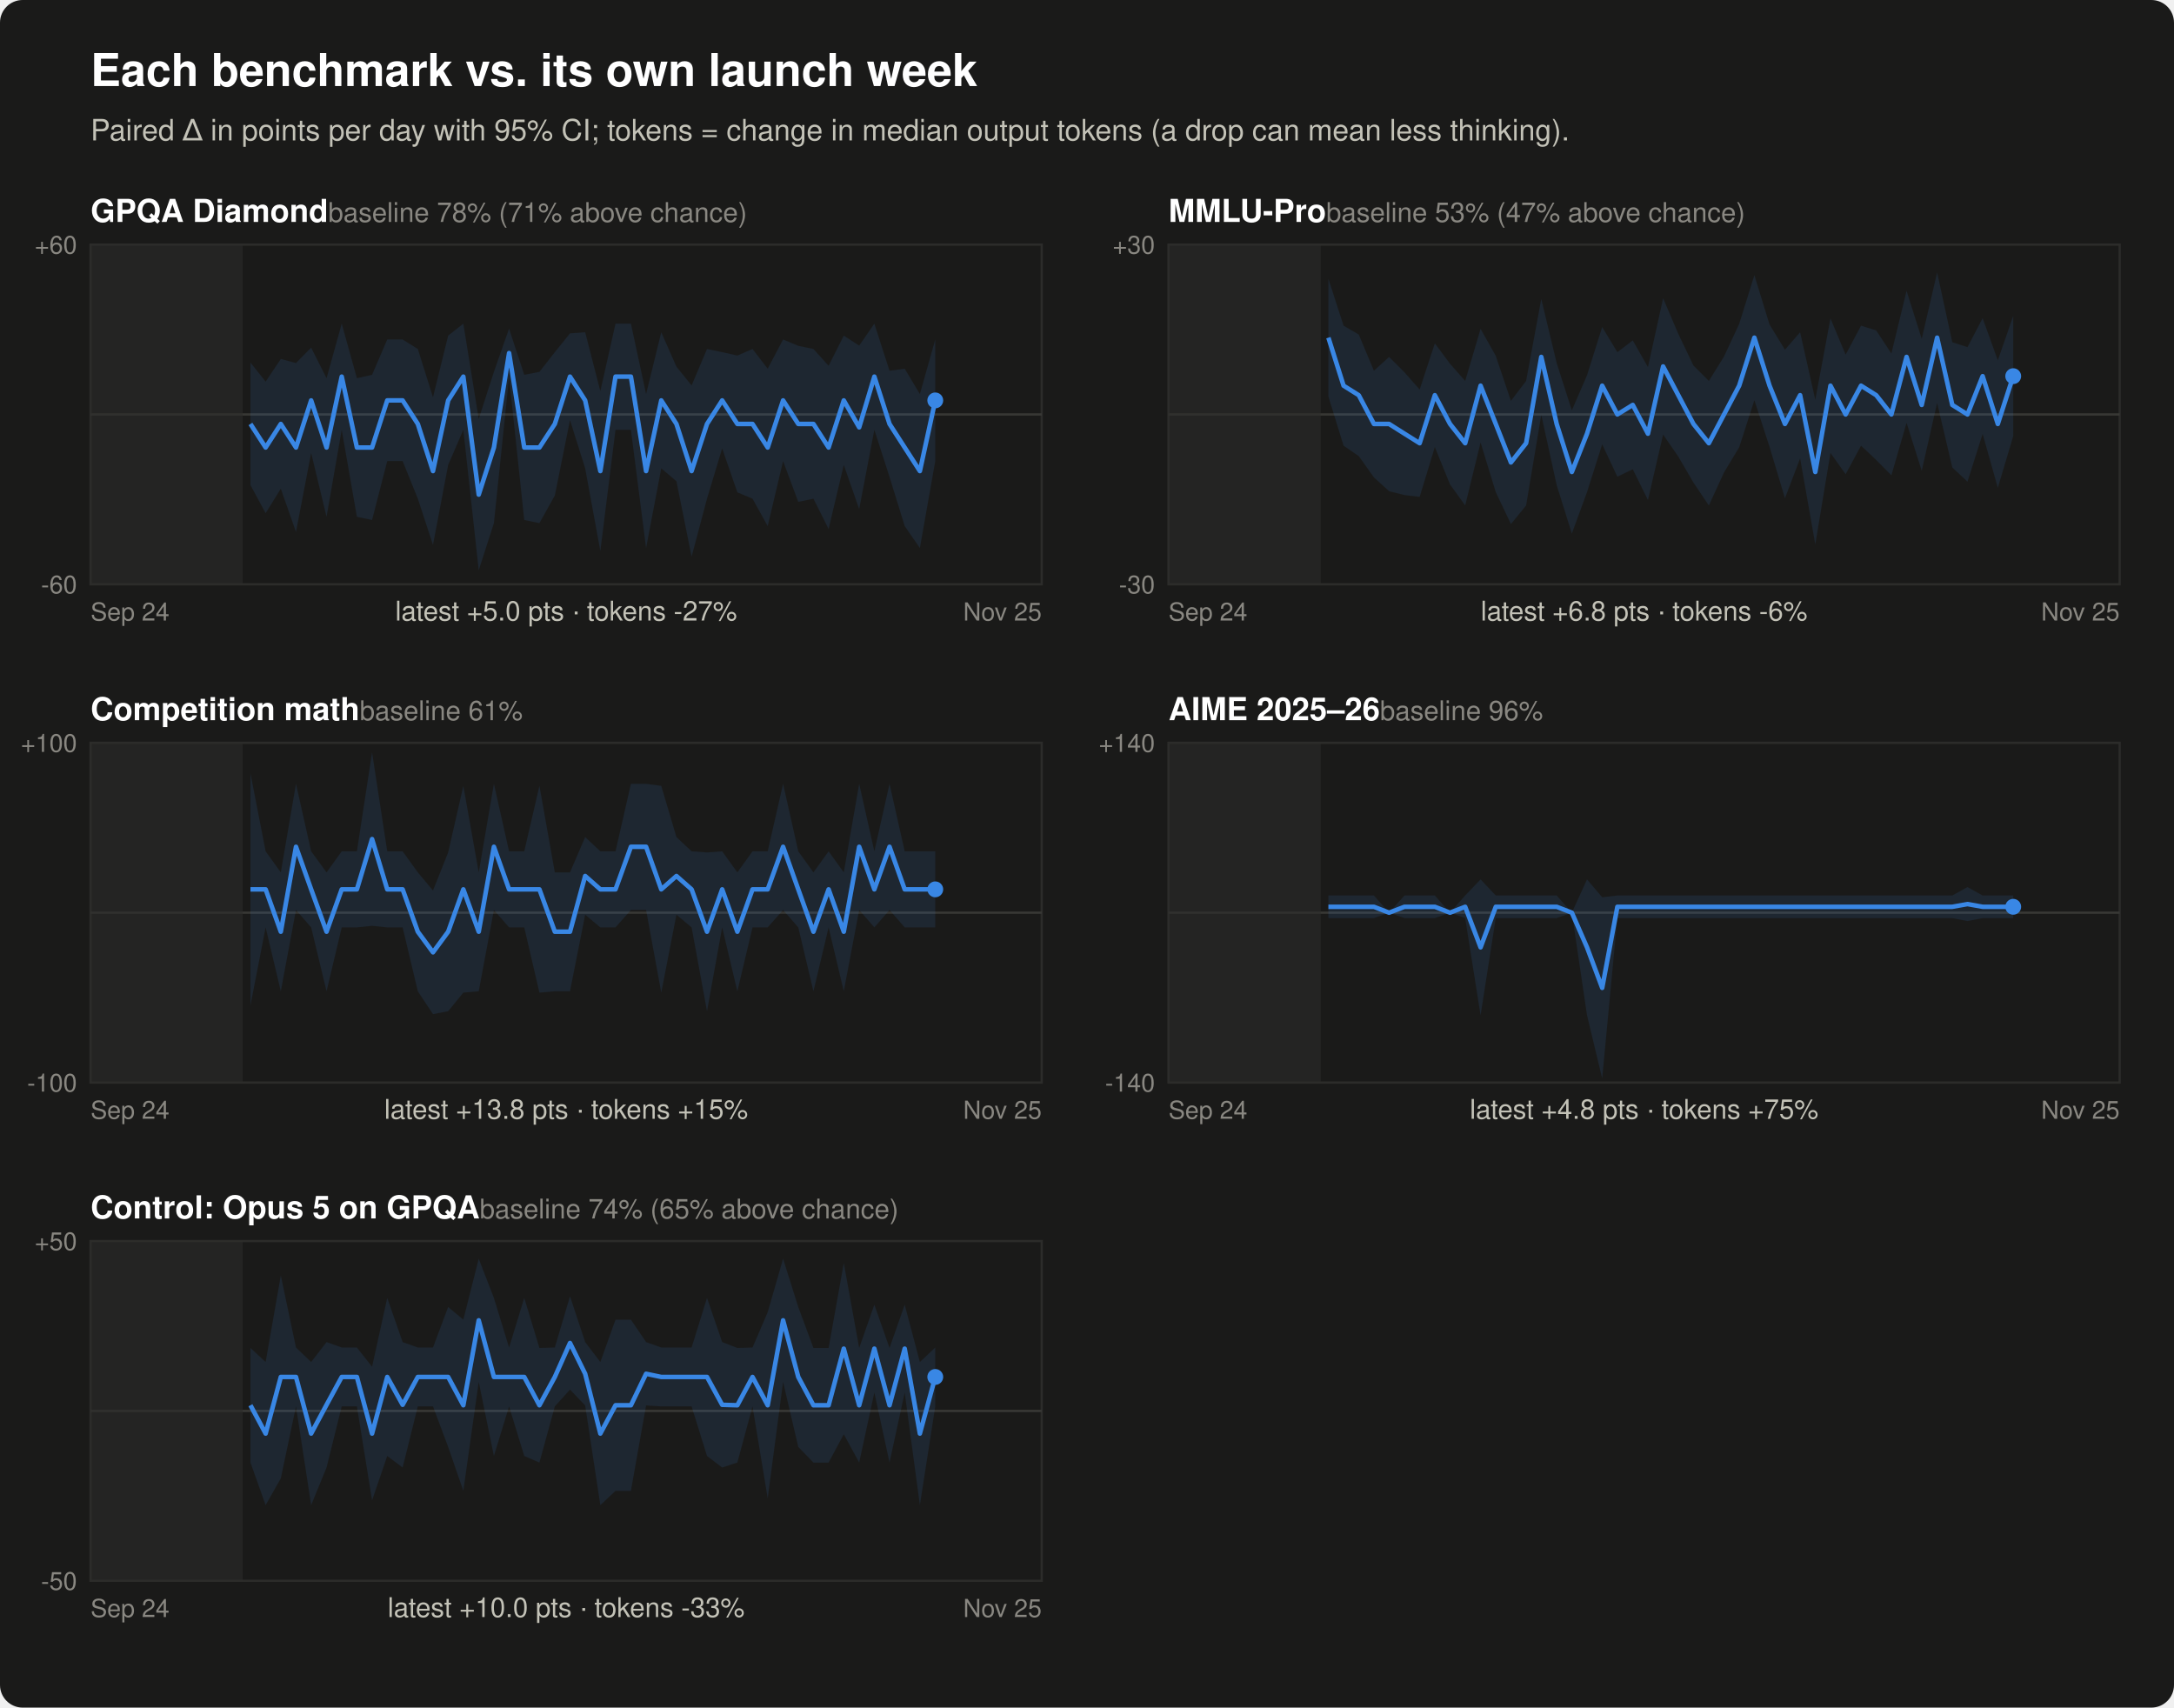
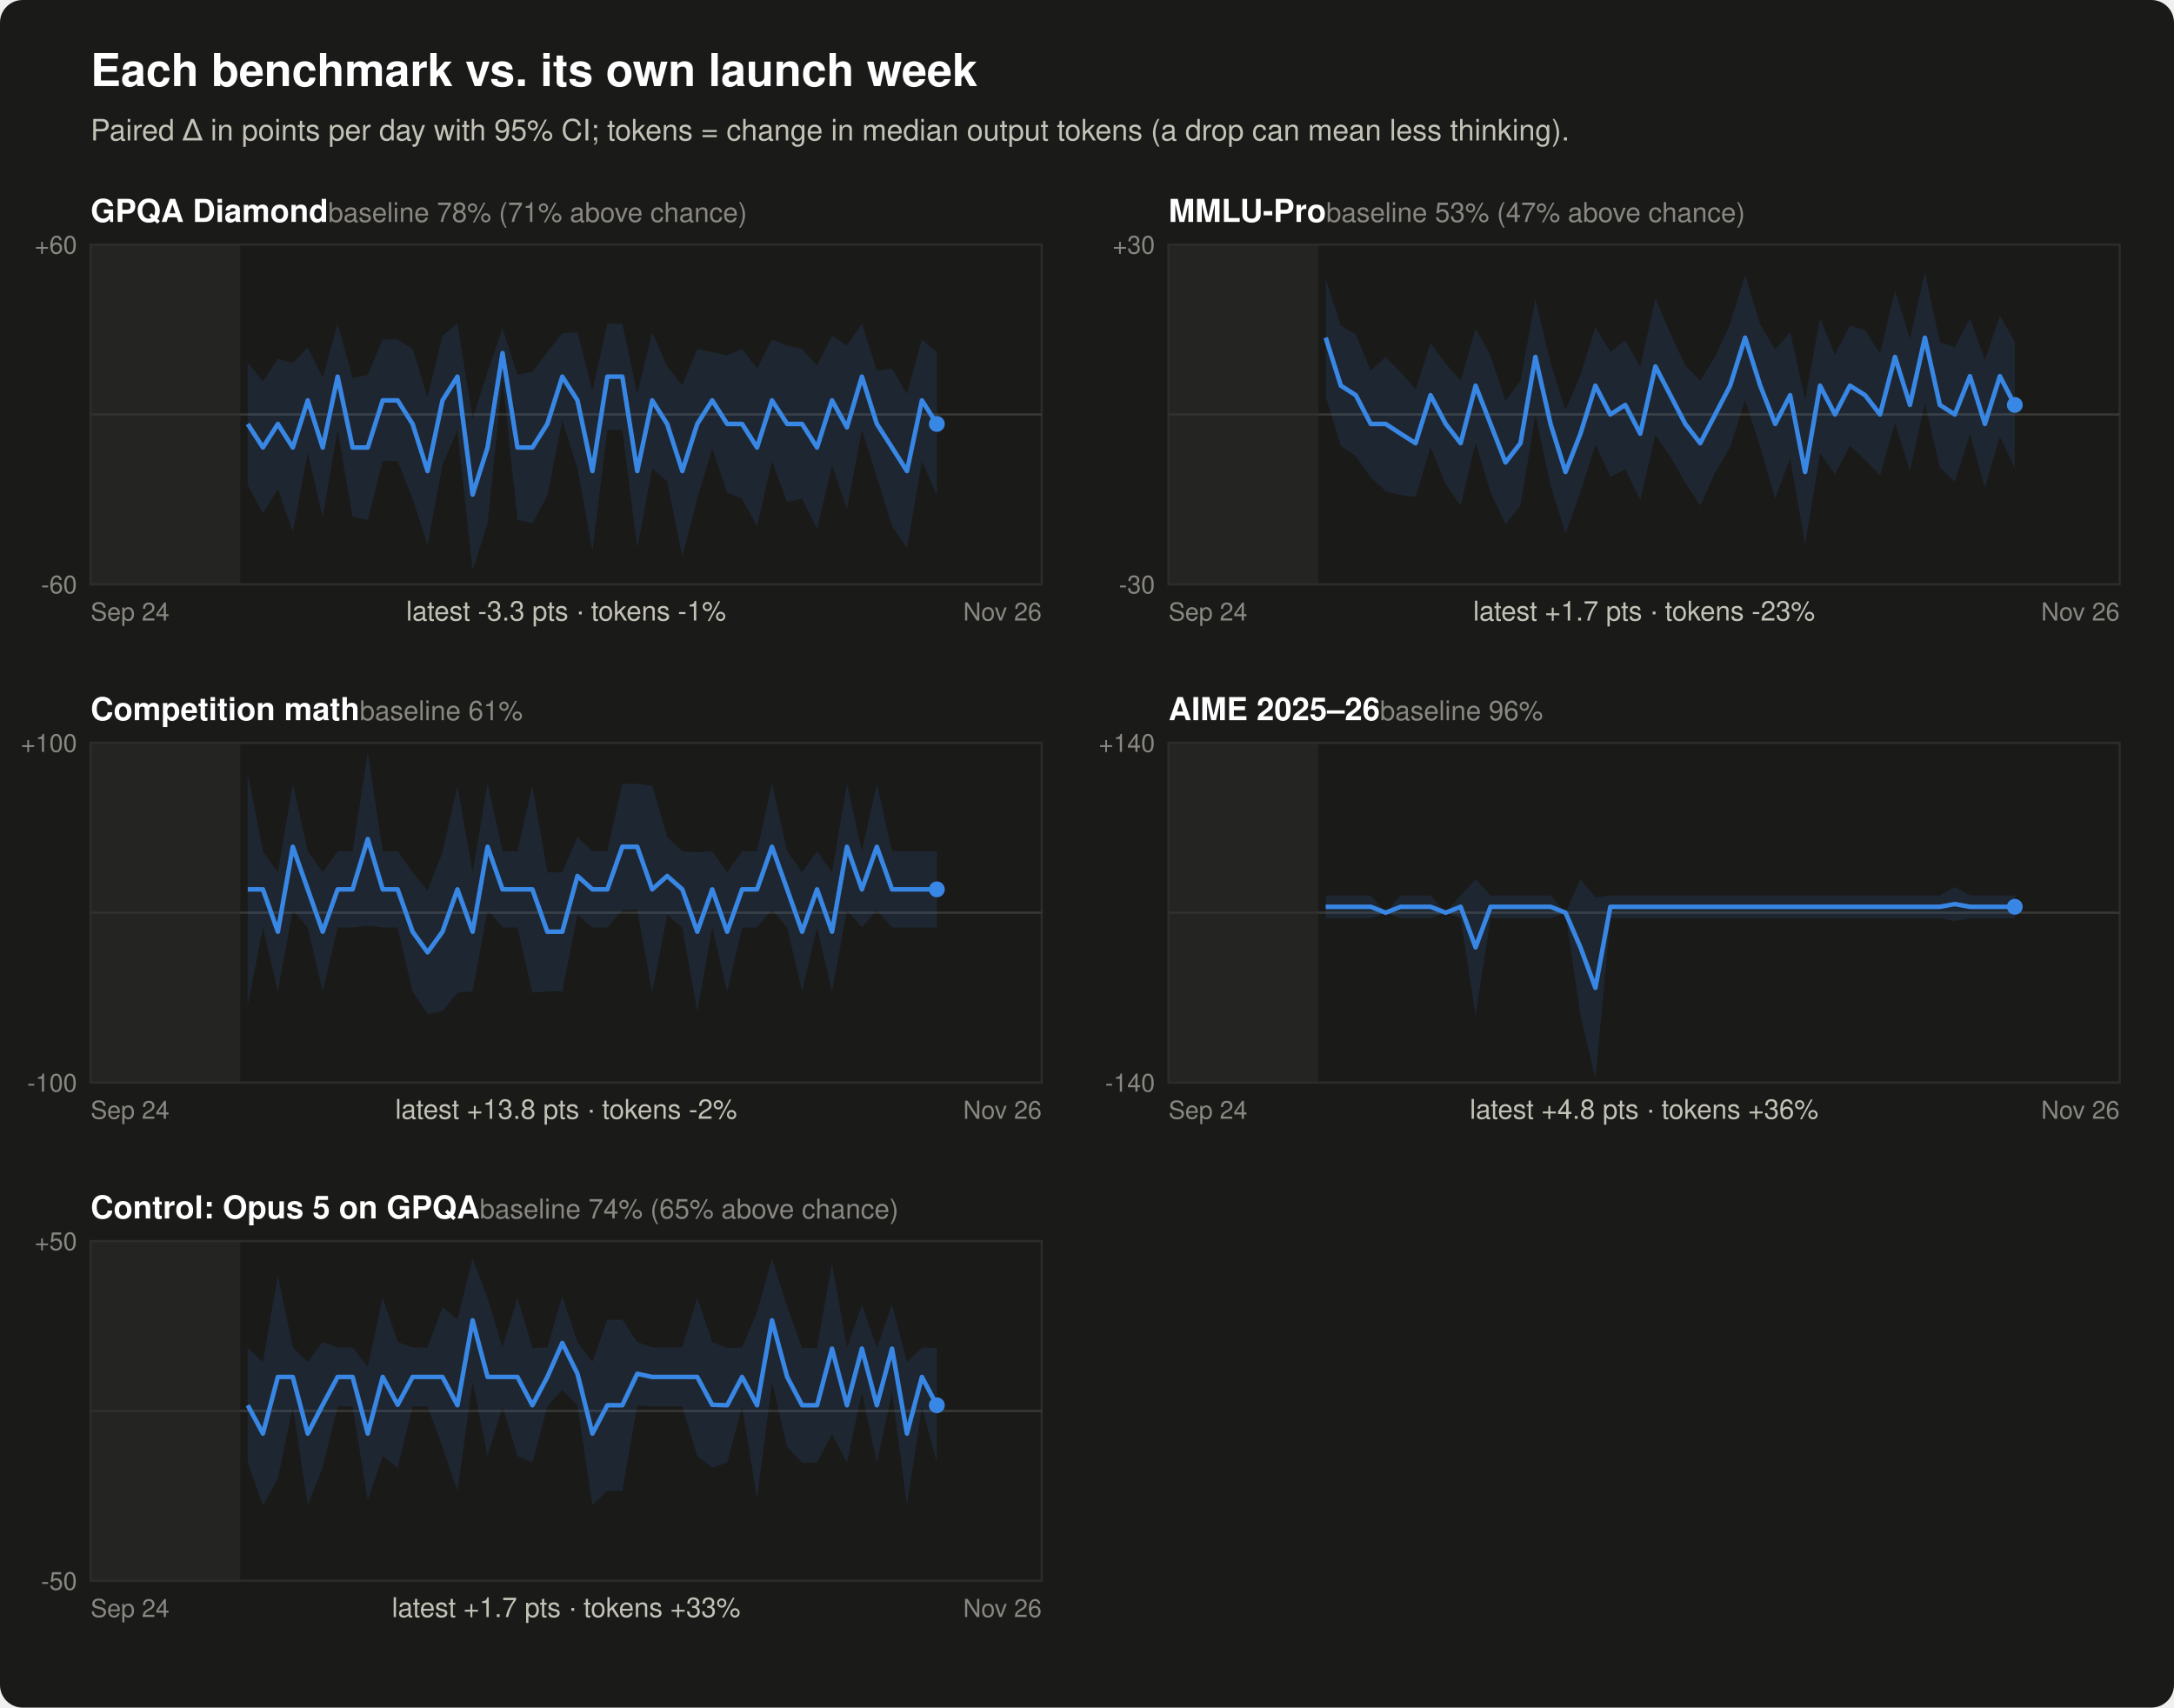
<svg xmlns="http://www.w3.org/2000/svg" width="960" height="754" viewBox="0 0 960 754" font-family="-apple-system, Segoe UI, Helvetica, Arial, sans-serif" role="img" aria-labelledby="ft fd">
  <rect width="960" height="754" rx="10" fill="#1a1a19" />
  <text x="40" y="38" fill="#ffffff" font-size="20" font-weight="600">Each benchmark vs. its own launch week</text>
  <text x="40" y="62" fill="#c3c2b7" font-size="13">Paired Δ in points per day with 95% CI; tokens = change in median output tokens (a drop can mean less thinking).</text>
  <text x="40" y="98" fill="#ffffff" font-size="14" font-weight="600">GPQA Diamond<tspan fill="#898781" font-weight="400" font-size="12">  baseline 78% (71% above chance)</tspan>
  </text>
  <rect x="40" y="108" width="420" height="150" fill="none" stroke="#2c2c2a" />
  <line x1="40" y1="183.0" x2="460" y2="183.0" stroke="#383835" />
  <text x="34" y="262.0" text-anchor="end" fill="#898781" font-size="11">-60</text>
  <text x="34" y="112.0" text-anchor="end" fill="#898781" font-size="11">+60</text>
-   <rect x="40.0" y="108" width="67.2" height="150" fill="#2c2c2a" opacity="0.6" />
+   <rect x="40.0" y="108" width="66.1" height="150" fill="#2c2c2a" opacity="0.6" />
  <text x="40" y="274" fill="#898781" font-size="11">Sep 24</text>
-   <text x="460" y="274" text-anchor="end" fill="#898781" font-size="11">Nov 25</text>
-   <path d="M110.6,160.1 L117.3,168.5 L124.0,158.5 L130.7,160.3 L137.4,153.5 L144.2,167.0 L150.9,142.9 L157.6,167.0 L164.3,165.5 L171.0,149.9 L177.8,149.9 L184.5,154.1 L191.2,175.4 L197.9,148.2 L204.6,142.9 L211.4,185.0 L218.1,164.2 L224.8,145.1 L231.5,165.5 L238.2,164.2 L245.0,155.5 L251.7,147.2 L258.4,146.7 L265.1,172.7 L271.8,142.9 L278.6,142.9 L285.3,174.0 L292.0,146.7 L298.7,161.9 L305.4,170.2 L312.2,154.1 L318.9,155.5 L325.6,157.0 L332.3,154.1 L339.0,162.8 L345.8,149.9 L352.5,152.7 L359.2,154.1 L365.9,161.5 L372.6,148.2 L379.4,152.6 L386.1,142.9 L392.8,163.7 L399.5,162.8 L406.2,174.0 L413.0,149.9 L413.0,203.6 L406.2,242.0 L399.5,232.3 L392.8,210.6 L386.1,189.8 L379.4,224.8 L372.6,205.3 L365.9,233.6 L359.2,220.2 L352.5,221.6 L345.8,203.6 L339.0,232.3 L332.3,220.2 L325.6,217.4 L318.9,198.0 L312.2,220.2 L305.4,245.8 L298.7,212.5 L292.0,206.8 L285.3,242.0 L278.6,189.8 L271.8,189.8 L265.1,243.3 L258.4,206.8 L251.7,185.5 L245.0,218.8 L238.2,231.0 L231.5,229.6 L224.8,166.7 L218.1,231.0 L211.4,251.8 L204.6,189.8 L197.9,205.3 L191.2,240.6 L184.5,220.2 L177.8,203.6 L171.0,203.6 L164.3,229.6 L157.6,228.2 L150.9,189.8 L144.2,228.2 L137.4,200.0 L130.7,234.9 L124.0,215.8 L117.3,226.6 L110.6,214.2 Z" fill="#3987e5" opacity="0.12" />
-   <path d="M110.6,187.2 L117.3,197.6 L124.0,187.2 L130.7,197.6 L137.4,176.8 L144.2,197.6 L150.9,166.3 L157.6,197.6 L164.3,197.6 L171.0,176.8 L177.8,176.8 L184.5,187.2 L191.2,208.0 L197.9,176.8 L204.6,166.3 L211.4,218.4 L218.1,197.6 L224.8,155.9 L231.5,197.6 L238.2,197.6 L245.0,187.2 L251.7,166.3 L258.4,176.8 L265.1,208.0 L271.8,166.3 L278.6,166.3 L285.3,208.0 L292.0,176.8 L298.7,187.2 L305.4,208.0 L312.2,187.2 L318.9,176.8 L325.6,187.2 L332.3,187.2 L339.0,197.6 L345.8,176.8 L352.5,187.2 L359.2,187.2 L365.9,197.6 L372.6,176.8 L379.4,188.7 L386.1,166.3 L392.8,187.2 L399.5,197.6 L406.2,208.0 L413.0,176.8" fill="none" stroke="#3987e5" stroke-width="2" stroke-linejoin="round" />
-   <circle cx="413.0" cy="176.8" r="3.5" fill="#3987e5" />
-   <text x="250.0" y="274" text-anchor="middle" fill="#c3c2b7" font-size="12">latest +5.0 pts · tokens -27%</text>
+   <text x="460" y="274" text-anchor="end" fill="#898781" font-size="11">Nov 26</text>
+   <path d="M109.4,160.1 L116.1,168.5 L122.7,158.5 L129.3,160.3 L135.9,153.5 L142.5,167.0 L149.1,142.9 L155.7,167.0 L162.4,165.5 L169.0,149.9 L175.6,149.9 L182.2,154.1 L188.8,175.4 L195.4,148.2 L202.0,142.9 L208.7,185.0 L215.3,164.2 L221.9,145.1 L228.5,165.5 L235.1,164.2 L241.7,155.5 L248.3,147.2 L255.0,146.7 L261.6,172.7 L268.2,142.9 L274.8,142.9 L281.4,174.0 L288.0,146.7 L294.6,161.9 L301.3,170.2 L307.9,154.1 L314.5,155.5 L321.1,157.0 L327.7,154.1 L334.3,162.8 L340.9,149.9 L347.6,152.7 L354.2,154.1 L360.8,161.5 L367.4,148.2 L374.0,152.6 L380.6,142.9 L387.2,163.7 L393.9,162.8 L400.5,174.0 L407.1,149.9 L413.7,155.5 L413.7,218.8 L407.1,203.6 L400.5,242.0 L393.9,232.3 L387.2,210.6 L380.6,189.8 L374.0,224.8 L367.4,205.3 L360.8,233.6 L354.2,220.2 L347.6,221.6 L340.9,203.6 L334.3,232.3 L327.7,220.2 L321.1,217.4 L314.5,198.0 L307.9,220.2 L301.3,245.8 L294.6,212.5 L288.0,206.8 L281.4,242.0 L274.8,189.8 L268.2,189.8 L261.6,243.3 L255.0,206.8 L248.3,185.5 L241.7,218.8 L235.1,231.0 L228.5,229.6 L221.9,166.7 L215.3,231.0 L208.7,251.8 L202.0,189.8 L195.4,205.3 L188.8,240.6 L182.2,220.2 L175.6,203.6 L169.0,203.6 L162.4,229.6 L155.7,228.2 L149.1,189.8 L142.5,228.2 L135.9,200.0 L129.3,234.9 L122.7,215.8 L116.1,226.6 L109.4,214.2 Z" fill="#3987e5" opacity="0.12" />
+   <path d="M109.4,187.2 L116.1,197.6 L122.7,187.2 L129.3,197.6 L135.9,176.8 L142.5,197.6 L149.1,166.3 L155.7,197.6 L162.4,197.6 L169.0,176.8 L175.6,176.8 L182.2,187.2 L188.8,208.0 L195.4,176.8 L202.0,166.3 L208.7,218.4 L215.3,197.6 L221.9,155.9 L228.5,197.6 L235.1,197.6 L241.7,187.2 L248.3,166.3 L255.0,176.8 L261.6,208.0 L268.2,166.3 L274.8,166.3 L281.4,208.0 L288.0,176.8 L294.6,187.2 L301.3,208.0 L307.9,187.2 L314.5,176.8 L321.1,187.2 L327.7,187.2 L334.3,197.6 L340.9,176.8 L347.6,187.2 L354.2,187.2 L360.8,197.6 L367.4,176.8 L374.0,188.7 L380.6,166.3 L387.2,187.2 L393.9,197.6 L400.5,208.0 L407.1,176.8 L413.7,187.2" fill="none" stroke="#3987e5" stroke-width="2" stroke-linejoin="round" />
+   <circle cx="413.7" cy="187.2" r="3.5" fill="#3987e5" />
+   <text x="250.0" y="274" text-anchor="middle" fill="#c3c2b7" font-size="12">latest -3.3 pts · tokens -1%</text>
  <text x="516" y="98" fill="#ffffff" font-size="14" font-weight="600">MMLU-Pro<tspan fill="#898781" font-weight="400" font-size="12">  baseline 53% (47% above chance)</tspan>
  </text>
  <rect x="516" y="108" width="420" height="150" fill="none" stroke="#2c2c2a" />
  <line x1="516" y1="183.0" x2="936" y2="183.0" stroke="#383835" />
  <text x="510" y="262.0" text-anchor="end" fill="#898781" font-size="11">-30</text>
  <text x="510" y="112.0" text-anchor="end" fill="#898781" font-size="11">+30</text>
-   <rect x="516.0" y="108" width="67.2" height="150" fill="#2c2c2a" opacity="0.6" />
+   <rect x="516.0" y="108" width="66.1" height="150" fill="#2c2c2a" opacity="0.6" />
  <text x="516" y="274" fill="#898781" font-size="11">Sep 24</text>
-   <text x="936" y="274" text-anchor="end" fill="#898781" font-size="11">Nov 25</text>
-   <path d="M586.6,123.1 L593.3,143.8 L600.0,147.7 L606.7,163.7 L613.4,157.6 L620.2,164.4 L626.9,172.0 L633.6,151.6 L640.3,160.6 L647.0,168.2 L653.8,145.2 L660.5,157.1 L667.2,177.0 L673.9,168.2 L680.6,132.0 L687.4,160.3 L694.1,181.2 L700.8,165.7 L707.5,144.4 L714.2,155.5 L721.0,150.3 L727.7,162.1 L734.4,131.7 L741.1,147.4 L747.8,161.4 L754.6,168.2 L761.3,157.4 L768.0,143.0 L774.7,121.5 L781.4,143.3 L788.2,154.4 L794.9,146.7 L801.6,176.5 L808.3,140.6 L815.0,156.6 L821.8,143.8 L828.5,145.9 L835.2,156.1 L841.9,128.4 L848.6,149.6 L855.4,120.3 L862.1,151.1 L868.8,153.3 L875.5,140.5 L882.2,159.1 L889.0,139.5 L889.0,192.6 L882.2,215.4 L875.5,191.6 L868.8,212.7 L862.1,206.4 L855.4,177.9 L848.6,207.9 L841.9,186.7 L835.2,209.9 L828.5,203.1 L821.8,196.8 L815.0,209.4 L808.3,200.0 L801.6,240.4 L794.9,202.4 L788.2,220.0 L781.4,197.3 L774.7,176.7 L768.0,197.5 L761.3,208.6 L754.6,223.2 L747.8,213.1 L741.1,201.6 L734.4,191.9 L727.7,220.8 L721.0,207.2 L714.2,210.5 L707.5,196.2 L700.8,217.3 L694.1,235.6 L687.4,214.2 L680.6,183.2 L673.9,223.2 L667.2,231.4 L660.5,217.3 L653.8,195.4 L647.0,223.2 L640.3,213.9 L633.6,197.4 L626.9,219.4 L620.2,218.6 L613.4,216.9 L606.7,210.8 L600.0,201.4 L593.3,196.8 L586.6,175.1 Z" fill="#3987e5" opacity="0.12" />
-   <path d="M586.6,149.1 L593.3,170.3 L600.0,174.5 L606.7,187.2 L613.4,187.2 L620.2,191.5 L626.9,195.7 L633.6,174.5 L640.3,187.2 L647.0,195.7 L653.8,170.3 L660.5,187.2 L667.2,204.2 L673.9,195.7 L680.6,157.6 L687.4,187.2 L694.1,208.4 L700.8,191.5 L707.5,170.3 L714.2,183.0 L721.0,178.8 L727.7,191.5 L734.4,161.8 L741.1,174.5 L747.8,187.2 L754.6,195.7 L761.3,183.0 L768.0,170.3 L774.7,149.1 L781.4,170.3 L788.2,187.2 L794.9,174.5 L801.6,208.4 L808.3,170.3 L815.0,183.0 L821.8,170.3 L828.5,174.5 L835.2,183.0 L841.9,157.6 L848.6,178.8 L855.4,149.1 L862.1,178.8 L868.8,183.0 L875.5,166.1 L882.2,187.2 L889.0,166.1" fill="none" stroke="#3987e5" stroke-width="2" stroke-linejoin="round" />
-   <circle cx="889.0" cy="166.1" r="3.5" fill="#3987e5" />
-   <text x="726.0" y="274" text-anchor="middle" fill="#c3c2b7" font-size="12">latest +6.8 pts · tokens -6%</text>
+   <text x="936" y="274" text-anchor="end" fill="#898781" font-size="11">Nov 26</text>
+   <path d="M585.4,123.1 L592.1,143.8 L598.7,147.7 L605.3,163.7 L611.9,157.6 L618.5,164.4 L625.1,172.0 L631.7,151.6 L638.4,160.6 L645.0,168.2 L651.6,145.2 L658.2,157.1 L664.8,177.0 L671.4,168.2 L678.0,132.0 L684.7,160.3 L691.3,181.2 L697.9,165.7 L704.5,144.4 L711.1,155.5 L717.7,150.3 L724.3,162.1 L731.0,131.7 L737.6,147.4 L744.2,161.4 L750.8,168.2 L757.4,157.4 L764.0,143.0 L770.6,121.5 L777.3,143.3 L783.9,154.4 L790.5,146.7 L797.1,176.5 L803.7,140.6 L810.3,156.6 L816.9,143.8 L823.6,145.9 L830.2,156.1 L836.8,128.4 L843.4,149.6 L850.0,120.3 L856.6,151.1 L863.2,153.3 L869.9,140.5 L876.5,159.1 L883.1,139.5 L889.7,150.8 L889.7,206.7 L883.1,192.6 L876.5,215.4 L869.9,191.6 L863.2,212.7 L856.6,206.4 L850.0,177.9 L843.4,207.9 L836.8,186.7 L830.2,209.9 L823.6,203.1 L816.9,196.8 L810.3,209.4 L803.7,200.0 L797.1,240.4 L790.5,202.4 L783.9,220.0 L777.3,197.3 L770.6,176.7 L764.0,197.5 L757.4,208.6 L750.8,223.2 L744.2,213.1 L737.6,201.6 L731.0,191.9 L724.3,220.8 L717.7,207.2 L711.1,210.5 L704.5,196.2 L697.9,217.3 L691.3,235.6 L684.7,214.2 L678.0,183.2 L671.4,223.2 L664.8,231.4 L658.2,217.3 L651.6,195.4 L645.0,223.2 L638.4,213.9 L631.7,197.4 L625.1,219.4 L618.5,218.6 L611.9,216.9 L605.3,210.8 L598.7,201.4 L592.1,196.8 L585.4,175.1 Z" fill="#3987e5" opacity="0.12" />
+   <path d="M585.4,149.1 L592.1,170.3 L598.7,174.5 L605.3,187.2 L611.9,187.2 L618.5,191.5 L625.1,195.7 L631.7,174.5 L638.4,187.2 L645.0,195.7 L651.6,170.3 L658.2,187.2 L664.8,204.2 L671.4,195.7 L678.0,157.6 L684.7,187.2 L691.3,208.4 L697.9,191.5 L704.5,170.3 L711.1,183.0 L717.7,178.8 L724.3,191.5 L731.0,161.8 L737.6,174.5 L744.2,187.2 L750.8,195.7 L757.4,183.0 L764.0,170.3 L770.6,149.1 L777.3,170.3 L783.9,187.2 L790.5,174.5 L797.1,208.4 L803.7,170.3 L810.3,183.0 L816.9,170.3 L823.6,174.5 L830.2,183.0 L836.8,157.6 L843.4,178.8 L850.0,149.1 L856.6,178.8 L863.2,183.0 L869.9,166.1 L876.5,187.2 L883.1,166.1 L889.7,178.8" fill="none" stroke="#3987e5" stroke-width="2" stroke-linejoin="round" />
+   <circle cx="889.7" cy="178.8" r="3.5" fill="#3987e5" />
+   <text x="726.0" y="274" text-anchor="middle" fill="#c3c2b7" font-size="12">latest +1.7 pts · tokens -23%</text>
  <text x="40" y="318" fill="#ffffff" font-size="14" font-weight="600">Competition math<tspan fill="#898781" font-weight="400" font-size="12">  baseline 61%</tspan>
  </text>
  <rect x="40" y="328" width="420" height="150" fill="none" stroke="#2c2c2a" />
  <line x1="40" y1="403.0" x2="460" y2="403.0" stroke="#383835" />
  <text x="34" y="482.0" text-anchor="end" fill="#898781" font-size="11">-100</text>
  <text x="34" y="332.0" text-anchor="end" fill="#898781" font-size="11">+100</text>
-   <rect x="40.0" y="328" width="67.2" height="150" fill="#2c2c2a" opacity="0.6" />
+   <rect x="40.0" y="328" width="66.1" height="150" fill="#2c2c2a" opacity="0.6" />
  <text x="40" y="494" fill="#898781" font-size="11">Sep 24</text>
-   <text x="460" y="494" text-anchor="end" fill="#898781" font-size="11">Nov 25</text>
-   <path d="M110.6,341.5 L117.3,375.9 L124.0,385.2 L130.7,346.1 L137.4,375.9 L144.2,385.2 L150.9,375.9 L157.6,375.9 L164.3,332.2 L171.0,375.9 L177.8,375.9 L184.5,385.2 L191.2,393.2 L197.9,376.4 L204.6,347.0 L211.4,385.2 L218.1,346.1 L224.8,375.9 L231.5,375.9 L238.2,347.0 L245.0,385.2 L251.7,385.2 L258.4,369.6 L265.1,375.9 L271.8,375.9 L278.6,346.1 L285.3,346.1 L292.0,347.0 L298.7,369.6 L305.4,375.9 L312.2,376.4 L318.9,375.9 L325.6,385.2 L332.3,375.9 L339.0,375.9 L345.8,346.1 L352.5,375.9 L359.2,385.2 L365.9,375.9 L372.6,385.2 L379.4,346.1 L386.1,375.9 L392.8,346.1 L399.5,375.9 L406.2,375.9 L413.0,375.9 L413.0,409.5 L406.2,409.5 L399.5,409.5 L392.8,401.8 L386.1,409.5 L379.4,401.8 L372.6,437.7 L365.9,409.5 L359.2,437.7 L352.5,409.5 L345.8,401.8 L339.0,409.5 L332.3,409.5 L325.6,437.7 L318.9,409.5 L312.2,446.5 L305.4,409.5 L298.7,403.9 L292.0,438.3 L285.3,401.8 L278.6,401.8 L271.8,409.5 L265.1,409.5 L258.4,403.9 L251.7,437.7 L245.0,437.7 L238.2,438.3 L231.5,409.5 L224.8,409.5 L218.1,401.8 L211.4,437.7 L204.6,438.3 L197.9,446.5 L191.2,447.8 L184.5,437.7 L177.8,409.5 L171.0,409.5 L164.3,408.8 L157.6,409.5 L150.9,409.5 L144.2,437.7 L137.4,409.5 L130.7,401.8 L124.0,437.7 L117.3,409.5 L110.6,443.9 Z" fill="#3987e5" opacity="0.12" />
-   <path d="M110.6,392.7 L117.3,392.7 L124.0,411.4 L130.7,373.9 L137.4,392.7 L144.2,411.4 L150.9,392.7 L157.6,392.7 L164.3,370.5 L171.0,392.7 L177.8,392.7 L184.5,411.4 L191.2,420.5 L197.9,411.4 L204.6,392.7 L211.4,411.4 L218.1,373.9 L224.8,392.7 L231.5,392.7 L238.2,392.7 L245.0,411.4 L251.7,411.4 L258.4,386.8 L265.1,392.7 L271.8,392.7 L278.6,373.9 L285.3,373.9 L292.0,392.7 L298.7,386.8 L305.4,392.7 L312.2,411.4 L318.9,392.7 L325.6,411.4 L332.3,392.7 L339.0,392.7 L345.8,373.9 L352.5,392.7 L359.2,411.4 L365.9,392.7 L372.6,411.4 L379.4,373.9 L386.1,392.7 L392.8,373.9 L399.5,392.7 L406.2,392.7 L413.0,392.7" fill="none" stroke="#3987e5" stroke-width="2" stroke-linejoin="round" />
-   <circle cx="413.0" cy="392.7" r="3.5" fill="#3987e5" />
-   <text x="250.0" y="494" text-anchor="middle" fill="#c3c2b7" font-size="12">latest +13.8 pts · tokens +15%</text>
+   <text x="460" y="494" text-anchor="end" fill="#898781" font-size="11">Nov 26</text>
+   <path d="M109.4,341.5 L116.1,375.9 L122.7,385.2 L129.3,346.1 L135.9,375.9 L142.5,385.2 L149.1,375.9 L155.7,375.9 L162.4,332.2 L169.0,375.9 L175.6,375.9 L182.2,385.2 L188.8,393.2 L195.4,376.4 L202.0,347.0 L208.7,385.2 L215.3,346.1 L221.9,375.9 L228.5,375.9 L235.1,347.0 L241.7,385.2 L248.3,385.2 L255.0,369.6 L261.6,375.9 L268.2,375.9 L274.8,346.1 L281.4,346.1 L288.0,347.0 L294.6,369.6 L301.3,375.9 L307.9,376.4 L314.5,375.9 L321.1,385.2 L327.7,375.9 L334.3,375.9 L340.9,346.1 L347.6,375.9 L354.2,385.2 L360.8,375.9 L367.4,385.2 L374.0,346.1 L380.6,375.9 L387.2,346.1 L393.9,375.9 L400.5,375.9 L407.1,375.9 L413.7,375.9 L413.7,409.5 L407.1,409.5 L400.5,409.5 L393.9,409.5 L387.2,401.8 L380.6,409.5 L374.0,401.8 L367.4,437.7 L360.8,409.5 L354.2,437.7 L347.6,409.5 L340.9,401.8 L334.3,409.5 L327.7,409.5 L321.1,437.7 L314.5,409.5 L307.9,446.5 L301.3,409.5 L294.6,403.9 L288.0,438.3 L281.4,401.8 L274.8,401.8 L268.2,409.5 L261.6,409.5 L255.0,403.9 L248.3,437.7 L241.7,437.7 L235.1,438.3 L228.5,409.5 L221.9,409.5 L215.3,401.8 L208.7,437.7 L202.0,438.3 L195.4,446.5 L188.8,447.8 L182.2,437.7 L175.6,409.5 L169.0,409.5 L162.4,408.8 L155.7,409.5 L149.1,409.5 L142.5,437.7 L135.9,409.5 L129.3,401.8 L122.7,437.7 L116.1,409.5 L109.4,443.9 Z" fill="#3987e5" opacity="0.12" />
+   <path d="M109.4,392.7 L116.1,392.7 L122.7,411.4 L129.3,373.9 L135.9,392.7 L142.5,411.4 L149.1,392.7 L155.7,392.7 L162.4,370.5 L169.0,392.7 L175.6,392.7 L182.2,411.4 L188.8,420.5 L195.4,411.4 L202.0,392.7 L208.7,411.4 L215.3,373.9 L221.9,392.7 L228.5,392.7 L235.1,392.7 L241.7,411.4 L248.3,411.4 L255.0,386.8 L261.6,392.7 L268.2,392.7 L274.8,373.9 L281.4,373.9 L288.0,392.7 L294.6,386.8 L301.3,392.7 L307.9,411.4 L314.5,392.7 L321.1,411.4 L327.7,392.7 L334.3,392.7 L340.9,373.9 L347.6,392.7 L354.2,411.4 L360.8,392.7 L367.4,411.4 L374.0,373.9 L380.6,392.7 L387.2,373.9 L393.9,392.7 L400.5,392.7 L407.1,392.7 L413.7,392.7" fill="none" stroke="#3987e5" stroke-width="2" stroke-linejoin="round" />
+   <circle cx="413.7" cy="392.7" r="3.5" fill="#3987e5" />
+   <text x="250.0" y="494" text-anchor="middle" fill="#c3c2b7" font-size="12">latest +13.8 pts · tokens -2%</text>
  <text x="516" y="318" fill="#ffffff" font-size="14" font-weight="600">AIME 2025–26<tspan fill="#898781" font-weight="400" font-size="12">  baseline 96%</tspan>
  </text>
  <rect x="516" y="328" width="420" height="150" fill="none" stroke="#2c2c2a" />
  <line x1="516" y1="403.0" x2="936" y2="403.0" stroke="#383835" />
  <text x="510" y="482.0" text-anchor="end" fill="#898781" font-size="11">-140</text>
  <text x="510" y="332.0" text-anchor="end" fill="#898781" font-size="11">+140</text>
-   <rect x="516.0" y="328" width="67.2" height="150" fill="#2c2c2a" opacity="0.6" />
+   <rect x="516.0" y="328" width="66.1" height="150" fill="#2c2c2a" opacity="0.6" />
  <text x="516" y="494" fill="#898781" font-size="11">Sep 24</text>
-   <text x="936" y="494" text-anchor="end" fill="#898781" font-size="11">Nov 25</text>
-   <path d="M586.6,395.4 L593.3,395.4 L600.0,395.4 L606.7,395.4 L613.4,403.0 L620.2,395.4 L626.9,395.4 L633.6,395.4 L640.3,403.0 L647.0,395.4 L653.8,388.3 L660.5,395.4 L667.2,395.4 L673.9,395.4 L680.6,395.4 L687.4,395.4 L694.1,403.0 L700.8,388.3 L707.5,396.2 L714.2,395.4 L721.0,395.4 L727.7,395.4 L734.4,395.4 L741.1,395.4 L747.8,395.4 L754.6,395.4 L761.3,395.4 L768.0,395.4 L774.7,395.4 L781.4,395.4 L788.2,395.4 L794.9,395.4 L801.6,395.4 L808.3,395.4 L815.0,395.4 L821.8,395.4 L828.5,395.4 L835.2,395.4 L841.9,395.4 L848.6,395.4 L855.4,395.4 L862.1,395.4 L868.8,391.7 L875.5,395.4 L882.2,395.4 L889.0,395.4 L889.0,405.4 L882.2,405.4 L875.5,405.4 L868.8,406.7 L862.1,405.4 L855.4,405.4 L848.6,405.4 L841.9,405.4 L835.2,405.4 L828.5,405.4 L821.8,405.4 L815.0,405.4 L808.3,405.4 L801.6,405.4 L794.9,405.4 L788.2,405.4 L781.4,405.4 L774.7,405.4 L768.0,405.4 L761.3,405.4 L754.6,405.4 L747.8,405.4 L741.1,405.4 L734.4,405.4 L727.7,405.4 L721.0,405.4 L714.2,405.4 L707.5,476.2 L700.8,448.3 L694.1,403.0 L687.4,405.4 L680.6,405.4 L673.9,405.4 L667.2,405.4 L660.5,405.4 L653.8,448.3 L647.0,405.4 L640.3,403.0 L633.6,405.4 L626.9,405.4 L620.2,405.4 L613.4,403.0 L606.7,405.4 L600.0,405.4 L593.3,405.4 L586.6,405.4 Z" fill="#3987e5" opacity="0.12" />
-   <path d="M586.6,400.4 L593.3,400.4 L600.0,400.4 L606.7,400.4 L613.4,403.0 L620.2,400.4 L626.9,400.4 L633.6,400.4 L640.3,403.0 L647.0,400.4 L653.8,418.3 L660.5,400.4 L667.2,400.4 L673.9,400.4 L680.6,400.4 L687.4,400.4 L694.1,403.0 L700.8,418.3 L707.5,436.2 L714.2,400.4 L721.0,400.4 L727.7,400.4 L734.4,400.4 L741.1,400.4 L747.8,400.4 L754.6,400.4 L761.3,400.4 L768.0,400.4 L774.7,400.4 L781.4,400.4 L788.2,400.4 L794.9,400.4 L801.6,400.4 L808.3,400.4 L815.0,400.4 L821.8,400.4 L828.5,400.4 L835.2,400.4 L841.9,400.4 L848.6,400.4 L855.4,400.4 L862.1,400.4 L868.8,399.2 L875.5,400.4 L882.2,400.4 L889.0,400.4" fill="none" stroke="#3987e5" stroke-width="2" stroke-linejoin="round" />
-   <circle cx="889.0" cy="400.4" r="3.5" fill="#3987e5" />
-   <text x="726.0" y="494" text-anchor="middle" fill="#c3c2b7" font-size="12">latest +4.8 pts · tokens +75%</text>
+   <text x="936" y="494" text-anchor="end" fill="#898781" font-size="11">Nov 26</text>
+   <path d="M585.4,395.4 L592.1,395.4 L598.7,395.4 L605.3,395.4 L611.9,403.0 L618.5,395.4 L625.1,395.4 L631.7,395.4 L638.4,403.0 L645.0,395.4 L651.6,388.3 L658.2,395.4 L664.8,395.4 L671.4,395.4 L678.0,395.4 L684.7,395.4 L691.3,403.0 L697.9,388.3 L704.5,396.2 L711.1,395.4 L717.7,395.4 L724.3,395.4 L731.0,395.4 L737.6,395.4 L744.2,395.4 L750.8,395.4 L757.4,395.4 L764.0,395.4 L770.6,395.4 L777.3,395.4 L783.9,395.4 L790.5,395.4 L797.1,395.4 L803.7,395.4 L810.3,395.4 L816.9,395.4 L823.6,395.4 L830.2,395.4 L836.8,395.4 L843.4,395.4 L850.0,395.4 L856.6,395.4 L863.2,391.7 L869.9,395.4 L876.5,395.4 L883.1,395.4 L889.7,395.4 L889.7,405.4 L883.1,405.4 L876.5,405.4 L869.9,405.4 L863.2,406.7 L856.6,405.4 L850.0,405.4 L843.4,405.4 L836.8,405.4 L830.2,405.4 L823.6,405.4 L816.9,405.4 L810.3,405.4 L803.7,405.4 L797.1,405.4 L790.5,405.4 L783.9,405.4 L777.3,405.4 L770.6,405.4 L764.0,405.4 L757.4,405.4 L750.8,405.4 L744.2,405.4 L737.6,405.4 L731.0,405.4 L724.3,405.4 L717.7,405.4 L711.1,405.4 L704.5,476.2 L697.9,448.3 L691.3,403.0 L684.7,405.4 L678.0,405.4 L671.4,405.4 L664.8,405.4 L658.2,405.4 L651.6,448.3 L645.0,405.4 L638.4,403.0 L631.7,405.4 L625.1,405.4 L618.5,405.4 L611.9,403.0 L605.3,405.4 L598.7,405.4 L592.1,405.4 L585.4,405.4 Z" fill="#3987e5" opacity="0.12" />
+   <path d="M585.4,400.4 L592.1,400.4 L598.7,400.4 L605.3,400.4 L611.9,403.0 L618.5,400.4 L625.1,400.4 L631.7,400.4 L638.4,403.0 L645.0,400.4 L651.6,418.3 L658.2,400.4 L664.8,400.4 L671.4,400.4 L678.0,400.4 L684.7,400.4 L691.3,403.0 L697.9,418.3 L704.5,436.2 L711.1,400.4 L717.7,400.4 L724.3,400.4 L731.0,400.4 L737.6,400.4 L744.2,400.4 L750.8,400.4 L757.4,400.4 L764.0,400.4 L770.6,400.4 L777.3,400.4 L783.9,400.4 L790.5,400.4 L797.1,400.4 L803.7,400.4 L810.3,400.4 L816.9,400.4 L823.6,400.4 L830.2,400.4 L836.8,400.4 L843.4,400.4 L850.0,400.4 L856.6,400.4 L863.2,399.2 L869.9,400.4 L876.5,400.4 L883.1,400.4 L889.7,400.4" fill="none" stroke="#3987e5" stroke-width="2" stroke-linejoin="round" />
+   <circle cx="889.7" cy="400.4" r="3.5" fill="#3987e5" />
+   <text x="726.0" y="494" text-anchor="middle" fill="#c3c2b7" font-size="12">latest +4.8 pts · tokens +36%</text>
  <text x="40" y="538" fill="#ffffff" font-size="14" font-weight="600">Control: Opus 5 on GPQA<tspan fill="#898781" font-weight="400" font-size="12">  baseline 74% (65% above chance)</tspan>
  </text>
  <rect x="40" y="548" width="420" height="150" fill="none" stroke="#2c2c2a" />
  <line x1="40" y1="623.0" x2="460" y2="623.0" stroke="#383835" />
  <text x="34" y="702.0" text-anchor="end" fill="#898781" font-size="11">-50</text>
  <text x="34" y="552.0" text-anchor="end" fill="#898781" font-size="11">+50</text>
-   <rect x="40.0" y="548" width="67.2" height="150" fill="#2c2c2a" opacity="0.6" />
+   <rect x="40.0" y="548" width="66.1" height="150" fill="#2c2c2a" opacity="0.6" />
  <text x="40" y="714" fill="#898781" font-size="11">Sep 24</text>
-   <text x="460" y="714" text-anchor="end" fill="#898781" font-size="11">Nov 25</text>
-   <path d="M110.6,595.2 L117.3,601.4 L124.0,563.2 L130.7,595.0 L137.4,601.4 L144.2,592.6 L150.9,595.0 L157.6,595.0 L164.3,603.5 L171.0,573.1 L177.8,592.6 L184.5,595.0 L191.2,595.0 L197.9,577.1 L204.6,582.7 L211.4,555.8 L218.1,573.1 L224.8,595.0 L231.5,573.1 L238.2,595.2 L245.0,595.0 L251.7,572.4 L258.4,592.6 L265.1,601.4 L271.8,582.7 L278.6,582.7 L285.3,592.6 L292.0,595.0 L298.7,595.0 L305.4,595.0 L312.2,573.1 L318.9,592.6 L325.6,595.2 L332.3,595.0 L339.0,579.4 L345.8,555.8 L352.5,577.1 L359.2,595.2 L365.9,595.2 L372.6,557.7 L379.4,595.2 L386.1,576.1 L392.8,595.2 L399.5,576.1 L406.2,601.4 L413.0,595.0 L413.0,621.0 L406.2,664.6 L399.5,614.9 L392.8,645.8 L386.1,614.9 L379.4,645.8 L372.6,633.3 L365.9,645.8 L359.2,645.8 L352.5,638.9 L345.8,610.2 L339.0,661.6 L332.3,621.0 L325.6,645.8 L318.9,648.0 L312.2,642.9 L305.4,621.0 L298.7,621.0 L292.0,621.0 L285.3,620.6 L278.6,658.3 L271.8,658.3 L265.1,664.6 L258.4,620.6 L251.7,613.6 L245.0,621.0 L238.2,645.8 L231.5,642.9 L224.8,621.0 L218.1,642.9 L211.4,610.2 L204.6,658.3 L197.9,638.9 L191.2,621.0 L184.5,621.0 L177.8,648.0 L171.0,642.9 L164.3,662.5 L157.6,621.0 L150.9,621.0 L144.2,648.0 L137.4,664.6 L130.7,621.0 L124.0,652.8 L117.3,664.6 L110.6,645.8 Z" fill="#3987e5" opacity="0.12" />
-   <path d="M110.6,620.5 L117.3,633.0 L124.0,608.0 L130.7,608.0 L137.4,633.0 L144.2,620.3 L150.9,608.0 L157.6,608.0 L164.3,633.0 L171.0,608.0 L177.8,620.3 L184.5,608.0 L191.2,608.0 L197.9,608.0 L204.6,620.5 L211.4,583.0 L218.1,608.0 L224.8,608.0 L231.5,608.0 L238.2,620.5 L245.0,608.0 L251.7,593.0 L258.4,606.6 L265.1,633.0 L271.8,620.5 L278.6,620.5 L285.3,606.6 L292.0,608.0 L298.7,608.0 L305.4,608.0 L312.2,608.0 L318.9,620.3 L325.6,620.5 L332.3,608.0 L339.0,620.5 L345.8,583.0 L352.5,608.0 L359.2,620.5 L365.9,620.5 L372.6,595.5 L379.4,620.5 L386.1,595.5 L392.8,620.5 L399.5,595.5 L406.2,633.0 L413.0,608.0" fill="none" stroke="#3987e5" stroke-width="2" stroke-linejoin="round" />
-   <circle cx="413.0" cy="608.0" r="3.5" fill="#3987e5" />
-   <text x="250.0" y="714" text-anchor="middle" fill="#c3c2b7" font-size="12">latest +10.0 pts · tokens -33%</text>
+   <text x="460" y="714" text-anchor="end" fill="#898781" font-size="11">Nov 26</text>
+   <path d="M109.4,595.2 L116.1,601.4 L122.7,563.2 L129.3,595.0 L135.9,601.4 L142.5,592.6 L149.1,595.0 L155.7,595.0 L162.4,603.5 L169.0,573.1 L175.6,592.6 L182.2,595.0 L188.8,595.0 L195.4,577.1 L202.0,582.7 L208.7,555.8 L215.3,573.1 L221.9,595.0 L228.5,573.1 L235.1,595.2 L241.7,595.0 L248.3,572.4 L255.0,592.6 L261.6,601.4 L268.2,582.7 L274.8,582.7 L281.4,592.6 L288.0,595.0 L294.6,595.0 L301.3,595.0 L307.9,573.1 L314.5,592.6 L321.1,595.2 L327.7,595.0 L334.3,579.4 L340.9,555.8 L347.6,577.1 L354.2,595.2 L360.8,595.2 L367.4,557.7 L374.0,595.2 L380.6,576.1 L387.2,595.2 L393.9,576.1 L400.5,601.4 L407.1,595.0 L413.7,595.2 L413.7,645.8 L407.1,621.0 L400.5,664.6 L393.9,614.9 L387.2,645.8 L380.6,614.9 L374.0,645.8 L367.4,633.3 L360.8,645.8 L354.2,645.8 L347.6,638.9 L340.9,610.2 L334.3,661.6 L327.7,621.0 L321.1,645.8 L314.5,648.0 L307.9,642.9 L301.3,621.0 L294.6,621.0 L288.0,621.0 L281.4,620.6 L274.8,658.3 L268.2,658.3 L261.6,664.6 L255.0,620.6 L248.3,613.6 L241.7,621.0 L235.1,645.8 L228.5,642.9 L221.9,621.0 L215.3,642.9 L208.7,610.2 L202.0,658.3 L195.4,638.9 L188.8,621.0 L182.2,621.0 L175.6,648.0 L169.0,642.9 L162.4,662.5 L155.7,621.0 L149.1,621.0 L142.5,648.0 L135.9,664.6 L129.3,621.0 L122.7,652.8 L116.1,664.6 L109.4,645.8 Z" fill="#3987e5" opacity="0.12" />
+   <path d="M109.4,620.5 L116.1,633.0 L122.7,608.0 L129.3,608.0 L135.9,633.0 L142.5,620.3 L149.1,608.0 L155.7,608.0 L162.4,633.0 L169.0,608.0 L175.6,620.3 L182.2,608.0 L188.8,608.0 L195.4,608.0 L202.0,620.5 L208.7,583.0 L215.3,608.0 L221.9,608.0 L228.5,608.0 L235.1,620.5 L241.7,608.0 L248.3,593.0 L255.0,606.6 L261.6,633.0 L268.2,620.5 L274.8,620.5 L281.4,606.6 L288.0,608.0 L294.6,608.0 L301.3,608.0 L307.9,608.0 L314.5,620.3 L321.1,620.5 L327.7,608.0 L334.3,620.5 L340.9,583.0 L347.6,608.0 L354.2,620.5 L360.8,620.5 L367.4,595.5 L374.0,620.5 L380.6,595.5 L387.2,620.5 L393.9,595.5 L400.5,633.0 L407.1,608.0 L413.7,620.5" fill="none" stroke="#3987e5" stroke-width="2" stroke-linejoin="round" />
+   <circle cx="413.7" cy="620.5" r="3.5" fill="#3987e5" />
+   <text x="250.0" y="714" text-anchor="middle" fill="#c3c2b7" font-size="12">latest +1.7 pts · tokens +33%</text>
</svg>
